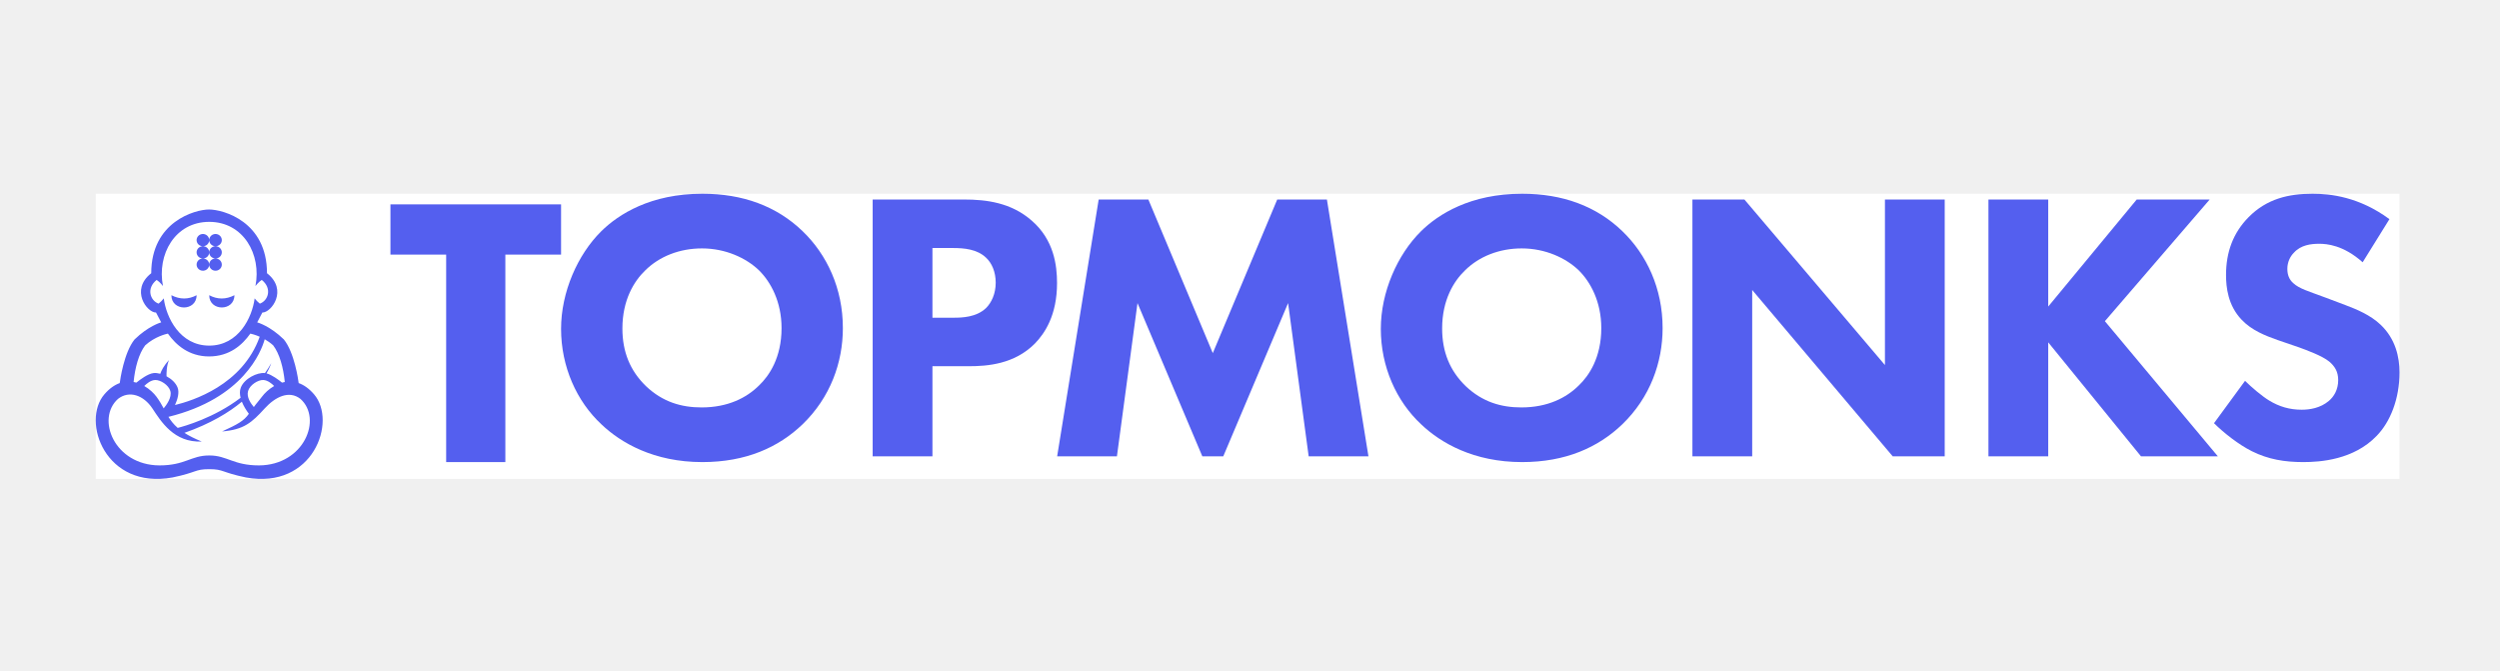
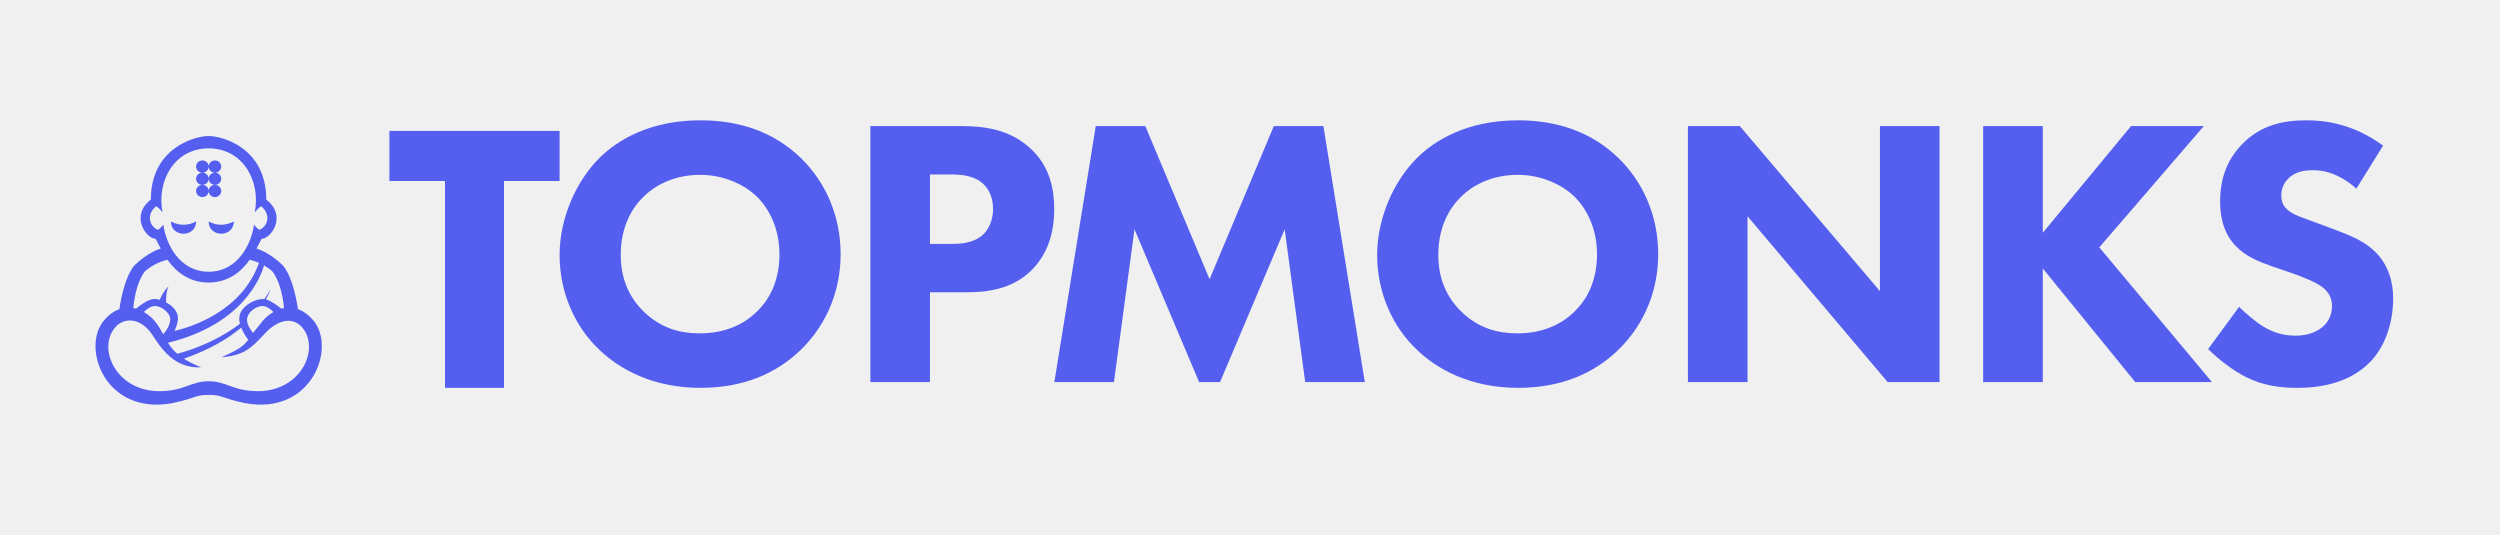
- <svg xmlns="http://www.w3.org/2000/svg" width="261" height="70" viewBox="0 0 261 70" fill="none">
-   <rect width="240.611" height="29.774" transform="translate(10 20.2258)" fill="white" />
-   <path fill-rule="evenodd" clip-rule="evenodd" d="M67.396 28.225C66.221 29.35 65.005 31.32 65.005 34.294C65.005 36.746 65.815 38.716 67.478 40.323C69.22 41.971 71.166 42.535 73.275 42.535C76.031 42.535 77.977 41.529 79.274 40.243C80.328 39.239 81.626 37.349 81.626 34.253C81.626 31.481 80.49 29.43 79.274 28.225C77.937 26.939 75.788 25.934 73.315 25.934C70.964 25.934 68.856 26.778 67.396 28.225ZM83.815 24.125C86.369 26.577 88.031 30.114 88.031 34.253C88.031 37.831 86.733 41.489 83.815 44.303C81.301 46.714 77.896 48.242 73.356 48.242C68.288 48.242 64.842 46.232 62.815 44.303C60.221 41.891 58.599 38.274 58.599 34.335C58.599 30.476 60.343 26.577 62.775 24.165C64.599 22.356 67.964 20.226 73.356 20.226C77.572 20.226 81.098 21.512 83.815 24.125Z" fill="#545FEF" />
-   <path fill-rule="evenodd" clip-rule="evenodd" d="M97.386 33.169H99.616C100.467 33.169 101.967 33.128 102.98 32.164C103.548 31.601 103.994 30.677 103.994 29.511C103.994 28.386 103.589 27.461 102.98 26.898C102.048 26.014 100.711 25.893 99.494 25.893H97.386V33.169ZM100.67 20.829C103.021 20.829 105.616 21.151 107.764 23.04C110.075 25.049 110.399 27.702 110.399 29.552C110.399 32.928 109.102 34.817 108.089 35.862C105.94 38.032 103.102 38.233 101.197 38.233H97.386V47.639H91.143V20.829H100.67Z" fill="#545FEF" />
-   <path fill-rule="evenodd" clip-rule="evenodd" d="M110.411 47.639L114.748 20.829H119.937L126.667 36.866L133.396 20.829H138.585L142.923 47.639H136.68L134.531 31.642L127.761 47.639H125.572L118.802 31.642L116.654 47.639H110.411Z" fill="#545FEF" />
-   <path fill-rule="evenodd" clip-rule="evenodd" d="M153.012 28.225C151.836 29.35 150.62 31.32 150.62 34.294C150.62 36.746 151.431 38.716 153.093 40.323C154.836 41.971 156.782 42.535 158.89 42.535C161.647 42.535 163.592 41.529 164.89 40.243C165.943 39.239 167.241 37.349 167.241 34.253C167.241 31.481 166.106 29.43 164.89 28.225C163.552 26.939 161.403 25.934 158.93 25.934C156.579 25.934 154.471 26.778 153.012 28.225ZM169.43 24.125C171.984 26.577 173.646 30.114 173.646 34.253C173.646 37.831 172.349 41.489 169.43 44.303C166.917 46.714 163.511 48.242 158.971 48.242C153.904 48.242 150.458 46.232 148.431 44.303C145.836 41.891 144.215 38.274 144.215 34.335C144.215 30.476 145.958 26.577 148.39 24.165C150.215 22.356 153.579 20.226 158.971 20.226C163.187 20.226 166.714 21.512 169.43 24.125Z" fill="#545FEF" />
-   <path fill-rule="evenodd" clip-rule="evenodd" d="M176.759 47.639V20.829H182.19L196.866 38.112V20.829H203.109V47.639H197.677L183.002 30.274V47.639H176.759Z" fill="#545FEF" />
-   <path fill-rule="evenodd" clip-rule="evenodd" d="M213.92 32.003L223.162 20.829H230.784L219.838 33.531L231.635 47.639H223.608L213.92 35.741V47.639H207.677V20.829H213.92V32.003Z" fill="#545FEF" />
-   <path fill-rule="evenodd" clip-rule="evenodd" d="M246.76 27.381C244.733 25.572 242.99 25.451 242.219 25.451C241.368 25.451 240.314 25.572 239.585 26.376C239.179 26.778 238.895 27.381 238.895 28.064C238.895 28.707 239.098 29.189 239.503 29.551C240.152 30.154 241.084 30.395 242.909 31.079L244.935 31.842C246.111 32.284 247.571 32.887 248.625 33.892C250.206 35.379 250.611 37.309 250.611 38.877C250.611 41.65 249.638 44.062 248.219 45.509C245.827 48.001 242.341 48.242 240.558 48.242C238.612 48.242 236.909 47.961 235.206 47.116C233.828 46.433 232.247 45.187 231.234 44.182L234.476 39.761C235.166 40.444 236.26 41.368 236.99 41.811C238.044 42.454 239.139 42.775 240.395 42.775C241.206 42.775 242.341 42.614 243.233 41.851C243.76 41.409 244.206 40.685 244.206 39.68C244.206 38.796 243.841 38.233 243.273 37.751C242.544 37.148 240.882 36.545 240.111 36.264L237.881 35.5C236.625 35.058 235.166 34.495 234.111 33.37C232.693 31.882 232.491 29.994 232.491 28.707C232.491 26.336 233.22 24.326 234.842 22.678C236.747 20.749 239.017 20.226 241.53 20.226C243.395 20.226 246.395 20.548 249.557 22.879L246.76 27.381Z" fill="#545FEF" />
-   <path fill-rule="evenodd" clip-rule="evenodd" d="M40.779 21.336V26.581H46.598V48.242H52.779V26.581H58.599V21.336H40.779Z" fill="#545FEF" />
-   <path fill-rule="evenodd" clip-rule="evenodd" d="M27.052 48.588C24.369 48.588 23.732 47.551 21.879 47.551H21.831C19.954 47.551 19.337 48.588 16.653 48.588C11.935 48.563 10.002 43.709 12.328 41.642C13.516 40.718 15.012 41.276 15.915 42.639C16.818 44.001 18.172 46.227 21.071 46.096C20.315 45.789 19.728 45.49 19.261 45.191C21.982 44.235 23.907 43.062 25.261 41.938C25.443 42.396 25.721 42.84 25.992 43.201C25.458 43.951 24.841 44.29 23.193 45.044C25.474 44.859 26.298 44.12 27.644 42.643C28.75 41.43 30.188 40.718 31.376 41.642C33.701 43.709 31.77 48.563 27.052 48.588ZM15.163 36.055C16.178 35.139 17.347 34.868 17.536 34.829C18.386 36.024 19.74 37.21 21.831 37.213C23.97 37.21 25.296 36.024 26.146 34.829C26.247 34.85 26.632 34.938 27.124 35.154C25.321 40.211 20.095 41.844 18.278 42.284C18.567 41.652 18.741 40.971 18.552 40.472C18.364 39.976 17.903 39.558 17.393 39.285C17.386 39.008 17.389 38.176 17.65 37.594C17.108 38.173 16.845 38.706 16.74 39.022C16.485 38.952 16.24 38.925 16.034 38.949C15.442 39.018 14.62 39.637 14.242 39.946C14.148 39.919 14.052 39.897 13.955 39.878C14.106 38.353 14.499 36.931 15.163 36.055ZM16.562 31.699C15.696 31.392 15.245 30.116 16.361 29.223C16.717 29.45 17.021 29.863 17.021 29.863C16.38 26.573 18.267 23.165 21.851 23.162C25.434 23.165 27.322 26.573 26.68 29.863C26.68 29.863 26.985 29.45 27.34 29.223C28.456 30.116 28.005 31.392 27.139 31.699C26.907 31.507 26.781 31.39 26.596 31.152C26.339 33.131 24.926 36.08 21.851 36.083C18.775 36.08 17.362 33.131 17.105 31.152C16.92 31.39 16.794 31.507 16.562 31.699ZM17.095 42.633C16.888 42.252 16.66 41.85 16.343 41.419C16.074 41.055 15.627 40.621 15.068 40.299C15.316 40.048 15.746 39.689 16.208 39.672C16.755 39.652 17.614 40.192 17.792 40.827C17.975 41.477 17.39 42.282 17.095 42.633ZM28.633 40.299C28.075 40.621 27.627 41.055 27.358 41.419C27.041 41.85 26.79 42.096 26.511 42.495C26.217 42.143 25.726 41.477 25.909 40.827C26.088 40.192 26.946 39.652 27.493 39.672C27.955 39.689 28.385 40.048 28.633 40.299ZM28.532 36.055C29.196 36.931 29.592 38.353 29.744 39.879C29.646 39.897 29.552 39.919 29.457 39.946C29.115 39.666 28.406 39.13 27.836 38.981C28.21 38.33 28.325 37.918 28.325 37.918C28.127 38.279 27.909 38.623 27.674 38.95C27.671 38.95 27.669 38.949 27.666 38.949C26.874 38.856 25.51 39.52 25.148 40.472C25.025 40.798 25.036 41.162 25.128 41.529C22.384 43.624 19.242 44.5 18.56 44.672C18.128 44.296 17.837 43.916 17.592 43.519C25.423 41.597 27.291 36.688 27.649 35.419C27.939 35.585 28.242 35.794 28.532 36.055ZM21.879 48.981C23.352 48.981 23.142 49.322 25.676 49.845C32.708 51.138 35.233 43.991 32.799 41.166C32.268 40.55 31.725 40.182 31.195 39.993C31.151 39.657 30.754 36.812 29.647 35.439C28.21 34.04 26.946 33.678 26.864 33.655C27.085 33.224 27.29 32.855 27.4 32.629C28.341 32.648 30.12 30.273 27.886 28.525C27.886 23.152 23.352 21.876 21.831 21.871C20.358 21.876 15.796 23.152 15.796 28.525C13.562 30.273 15.356 32.648 16.297 32.629C16.407 32.856 16.614 33.224 16.836 33.655C16.753 33.678 15.49 34.04 14.053 35.44C12.946 36.813 12.549 39.657 12.506 39.993C11.976 40.183 11.433 40.551 10.902 41.167C8.468 43.992 10.997 51.138 18.03 49.845C20.564 49.322 20.342 48.981 21.831 48.981H21.879ZM22.448 26.983C22.811 27.015 23.131 26.757 23.165 26.405C23.198 26.054 22.932 25.742 22.57 25.71C22.208 25.677 21.887 25.936 21.854 26.287C21.82 26.639 22.086 26.95 22.448 26.983ZM22.448 25.704C22.811 25.737 23.131 25.478 23.165 25.127C23.198 24.775 22.932 24.464 22.57 24.431C22.208 24.399 21.887 24.657 21.854 25.009C21.82 25.36 22.086 25.672 22.448 25.704ZM24.484 30.821C23.591 31.276 22.71 31.276 21.851 30.821C21.851 32.526 24.484 32.526 24.484 30.821ZM20.534 30.821C19.675 31.276 18.794 31.276 17.901 30.821C17.901 32.526 20.534 32.526 20.534 30.821ZM21.253 25.704C21.615 25.672 21.881 25.36 21.848 25.009C21.814 24.657 21.494 24.399 21.132 24.431C20.77 24.464 20.503 24.775 20.537 25.127C20.57 25.478 20.891 25.737 21.253 25.704ZM21.132 26.988C20.77 27.021 20.503 27.332 20.537 27.684C20.57 28.035 20.891 28.294 21.253 28.262C21.615 28.229 21.881 27.918 21.848 27.566C21.814 27.214 21.494 26.956 21.132 26.988ZM22.448 28.262C22.811 28.294 23.131 28.035 23.165 27.684C23.198 27.332 22.932 27.021 22.57 26.988C22.208 26.956 21.887 27.214 21.854 27.566C21.82 27.918 22.086 28.229 22.448 28.262ZM21.132 25.71C20.77 25.742 20.503 26.054 20.537 26.405C20.57 26.757 20.891 27.015 21.253 26.983C21.615 26.95 21.881 26.639 21.848 26.287C21.814 25.936 21.494 25.677 21.132 25.71Z" fill="#545FEF" />
+ <svg xmlns="http://www.w3.org/2000/svg" width="187" height="40" viewBox="0 0 187 40" fill="none">
+   <path fill-rule="evenodd" clip-rule="evenodd" d="M48.14 14.713C47.3 15.517 46.432 16.924 46.432 19.049C46.432 20.8 47.011 22.207 48.198 23.355C49.443 24.532 50.833 24.935 52.339 24.935C54.308 24.935 55.698 24.217 56.624 23.298C57.377 22.58 58.304 21.231 58.304 19.02C58.304 17.039 57.493 15.575 56.624 14.713C55.669 13.795 54.134 13.077 52.368 13.077C50.688 13.077 49.183 13.68 48.14 14.713ZM59.868 11.785C61.692 13.536 62.879 16.063 62.879 19.02C62.879 21.575 61.952 24.188 59.868 26.198C58.072 27.92 55.64 29.011 52.397 29.011C48.777 29.011 46.316 27.576 44.868 26.198C43.015 24.475 41.857 21.891 41.857 19.078C41.857 16.321 43.102 13.536 44.839 11.814C46.142 10.522 48.545 9 52.397 9C55.408 9 57.927 9.919 59.868 11.785Z" fill="#545FEF" />
+   <path fill-rule="evenodd" clip-rule="evenodd" d="M69.562 18.245H71.154C71.762 18.245 72.834 18.216 73.557 17.527C73.963 17.125 74.281 16.465 74.281 15.632C74.281 14.828 73.992 14.168 73.557 13.766C72.891 13.134 71.936 13.048 71.067 13.048H69.562V18.245ZM71.907 9.431C73.587 9.431 75.44 9.66 76.974 11.01C78.625 12.445 78.856 14.34 78.856 15.661C78.856 18.073 77.93 19.422 77.206 20.169C75.671 21.719 73.644 21.863 72.284 21.863H69.562V28.581H65.102V9.431H71.907Z" fill="#545FEF" />
+   <path fill-rule="evenodd" clip-rule="evenodd" d="M78.865 28.581L81.963 9.431H85.669L90.476 20.886L95.283 9.431H98.989L102.088 28.581H97.629L96.094 17.154L91.258 28.581H89.695L84.859 17.154L83.324 28.581H78.865Z" fill="#545FEF" />
+   <path fill-rule="evenodd" clip-rule="evenodd" d="M109.294 14.713C108.454 15.517 107.586 16.924 107.586 19.049C107.586 20.8 108.165 22.207 109.352 23.355C110.597 24.532 111.987 24.935 113.493 24.935C115.462 24.935 116.852 24.217 117.778 23.298C118.531 22.58 119.458 21.231 119.458 19.02C119.458 17.039 118.647 15.575 117.778 14.713C116.823 13.795 115.288 13.077 113.521 13.077C111.842 13.077 110.337 13.68 109.294 14.713ZM121.021 11.785C122.846 13.536 124.033 16.063 124.033 19.02C124.033 21.575 123.106 24.188 121.021 26.198C119.226 27.92 116.794 29.011 113.551 29.011C109.931 29.011 107.47 27.576 106.022 26.198C104.169 24.475 103.01 21.891 103.01 19.078C103.01 16.321 104.256 13.536 105.993 11.814C107.296 10.522 109.699 9 113.551 9C116.562 9 119.081 9.919 121.021 11.785Z" fill="#545FEF" />
+   <path fill-rule="evenodd" clip-rule="evenodd" d="M126.256 28.581V9.431H130.136L140.619 21.776V9.431H145.078V28.581H141.198L130.715 16.178V28.581H126.256Z" fill="#545FEF" />
+   <path fill-rule="evenodd" clip-rule="evenodd" d="M152.8 17.412L159.402 9.431H164.846L157.027 18.503L165.454 28.581H159.72L152.8 20.082V28.581H148.341V9.431H152.8V17.412Z" fill="#545FEF" />
+   <path fill-rule="evenodd" clip-rule="evenodd" d="M176.257 14.111C174.809 12.819 173.564 12.733 173.014 12.733C172.406 12.733 171.653 12.819 171.132 13.393C170.842 13.68 170.639 14.111 170.639 14.599C170.639 15.058 170.784 15.402 171.074 15.661C171.537 16.092 172.203 16.264 173.506 16.752L174.954 17.297C175.794 17.613 176.836 18.044 177.589 18.762C178.719 19.824 179.008 21.202 179.008 22.322C179.008 24.303 178.313 26.026 177.299 27.059C175.591 28.839 173.101 29.012 171.827 29.012C170.437 29.012 169.221 28.811 168.004 28.207C167.02 27.719 165.89 26.829 165.167 26.112L167.483 22.954C167.976 23.442 168.757 24.102 169.279 24.418C170.032 24.877 170.813 25.107 171.711 25.107C172.29 25.107 173.101 24.992 173.738 24.446C174.114 24.131 174.433 23.614 174.433 22.896C174.433 22.264 174.172 21.862 173.767 21.518C173.245 21.087 172.058 20.657 171.508 20.456L169.915 19.91C169.018 19.594 167.976 19.192 167.222 18.388C166.209 17.326 166.065 15.977 166.065 15.058C166.065 13.364 166.585 11.929 167.744 10.752C169.105 9.373 170.726 9 172.522 9C173.854 9 175.997 9.23 178.255 10.895L176.257 14.111Z" fill="#545FEF" />
+   <path fill-rule="evenodd" clip-rule="evenodd" d="M29.128 9.793V13.539H33.285V29.012H37.7V13.539H41.857V9.793H29.128Z" fill="#545FEF" />
+   <path fill-rule="evenodd" clip-rule="evenodd" d="M19.323 29.259C17.406 29.259 16.951 28.518 15.628 28.518H15.594C14.253 28.518 13.812 29.259 11.895 29.259C8.525 29.241 7.145 25.774 8.806 24.297C9.654 23.637 10.723 24.036 11.368 25.009C12.013 25.982 12.98 27.572 15.051 27.479C14.51 27.259 14.091 27.046 13.758 26.832C15.702 26.149 17.077 25.311 18.044 24.509C18.174 24.836 18.372 25.153 18.566 25.411C18.184 25.946 17.743 26.188 16.567 26.727C18.196 26.595 18.784 26.067 19.746 25.012C20.536 24.146 21.563 23.637 22.411 24.297C24.072 25.774 22.693 29.241 19.323 29.259ZM10.831 20.307C11.556 19.653 12.39 19.459 12.526 19.431C13.133 20.285 14.1 21.131 15.594 21.134C17.121 21.131 18.069 20.285 18.676 19.431C18.748 19.446 19.023 19.508 19.374 19.663C18.086 23.275 14.354 24.442 13.056 24.756C13.262 24.305 13.387 23.818 13.252 23.462C13.117 23.107 12.788 22.809 12.423 22.614C12.418 22.416 12.421 21.822 12.607 21.406C12.22 21.82 12.032 22.2 11.957 22.426C11.775 22.376 11.6 22.356 11.453 22.373C11.03 22.423 10.443 22.865 10.173 23.086C10.106 23.067 10.037 23.05 9.968 23.038C10.076 21.948 10.357 20.932 10.831 20.307ZM11.83 17.195C11.211 16.976 10.889 16.064 11.687 15.427C11.941 15.588 12.158 15.884 12.158 15.884C11.7 13.534 13.048 11.1 15.608 11.098C18.167 11.1 19.515 13.534 19.057 15.884C19.057 15.884 19.275 15.588 19.528 15.427C20.326 16.064 20.004 16.976 19.385 17.195C19.219 17.058 19.129 16.974 18.997 16.804C18.814 18.218 17.804 20.324 15.608 20.326C13.411 20.324 12.401 18.218 12.218 16.804C12.086 16.974 11.996 17.058 11.83 17.195ZM12.211 25.005C12.063 24.733 11.9 24.446 11.674 24.138C11.482 23.878 11.162 23.568 10.763 23.338C10.94 23.159 11.248 22.902 11.577 22.89C11.968 22.876 12.581 23.261 12.709 23.715C12.84 24.18 12.421 24.754 12.211 25.005ZM20.452 23.338C20.053 23.568 19.733 23.878 19.542 24.138C19.315 24.446 19.136 24.621 18.936 24.907C18.726 24.655 18.376 24.18 18.506 23.715C18.634 23.261 19.247 22.876 19.638 22.89C19.968 22.902 20.275 23.159 20.452 23.338ZM20.38 20.307C20.854 20.932 21.137 21.948 21.245 23.038C21.176 23.05 21.108 23.067 21.041 23.086C20.796 22.886 20.29 22.503 19.883 22.397C20.15 21.932 20.232 21.637 20.232 21.637C20.091 21.895 19.935 22.141 19.767 22.374C19.765 22.374 19.763 22.374 19.762 22.374C19.196 22.308 18.221 22.781 17.963 23.462C17.875 23.694 17.883 23.954 17.948 24.217C15.989 25.713 13.744 26.339 13.258 26.462C12.948 26.193 12.741 25.921 12.566 25.638C18.159 24.265 19.494 20.758 19.749 19.852C19.957 19.971 20.173 20.12 20.38 20.307ZM15.628 29.539C16.68 29.539 16.53 29.783 18.34 30.157C23.363 31.08 25.166 25.975 23.428 23.957C23.049 23.517 22.661 23.255 22.282 23.119C22.251 22.879 21.967 20.848 21.176 19.867C20.15 18.867 19.247 18.608 19.188 18.593C19.347 18.284 19.493 18.021 19.572 17.859C20.244 17.873 21.514 16.176 19.918 14.928C19.918 11.09 16.68 10.178 15.594 10.175C14.541 10.178 11.283 11.09 11.283 14.928C9.687 16.176 10.969 17.873 11.641 17.859C11.72 18.021 11.867 18.284 12.025 18.593C11.967 18.609 11.065 18.868 10.038 19.867C9.247 20.848 8.964 22.88 8.933 23.12C8.554 23.255 8.166 23.518 7.787 23.958C6.049 25.976 7.855 31.08 12.878 30.157C14.688 29.783 14.53 29.539 15.594 29.539H15.628ZM16.035 13.826C16.293 13.85 16.522 13.665 16.546 13.414C16.57 13.163 16.38 12.94 16.121 12.917C15.863 12.894 15.634 13.079 15.61 13.33C15.586 13.581 15.776 13.803 16.035 13.826ZM16.035 12.913C16.293 12.937 16.522 12.752 16.546 12.501C16.57 12.25 16.38 12.027 16.121 12.004C15.863 11.981 15.634 12.165 15.61 12.416C15.586 12.668 15.776 12.89 16.035 12.913ZM17.489 16.568C16.851 16.893 16.221 16.893 15.608 16.568C15.608 17.786 17.489 17.786 17.489 16.568ZM14.667 16.568C14.054 16.893 13.424 16.893 12.786 16.568C12.786 17.786 14.667 17.786 14.667 16.568ZM15.181 12.913C15.439 12.89 15.63 12.668 15.606 12.416C15.582 12.165 15.353 11.981 15.094 12.004C14.835 12.027 14.645 12.25 14.669 12.501C14.693 12.752 14.922 12.937 15.181 12.913ZM15.094 13.831C14.835 13.854 14.645 14.076 14.669 14.327C14.693 14.578 14.922 14.763 15.181 14.74C15.439 14.716 15.63 14.494 15.606 14.243C15.582 13.992 15.353 13.807 15.094 13.831ZM16.035 14.74C16.293 14.763 16.522 14.578 16.546 14.327C16.57 14.076 16.38 13.854 16.121 13.831C15.863 13.807 15.634 13.992 15.61 14.243C15.586 14.494 15.776 14.716 16.035 14.74ZM15.094 12.917C14.835 12.94 14.645 13.163 14.669 13.414C14.693 13.665 14.922 13.85 15.181 13.826C15.439 13.803 15.63 13.581 15.606 13.33C15.582 13.079 15.353 12.894 15.094 12.917Z" fill="#545FEF" />
</svg>
